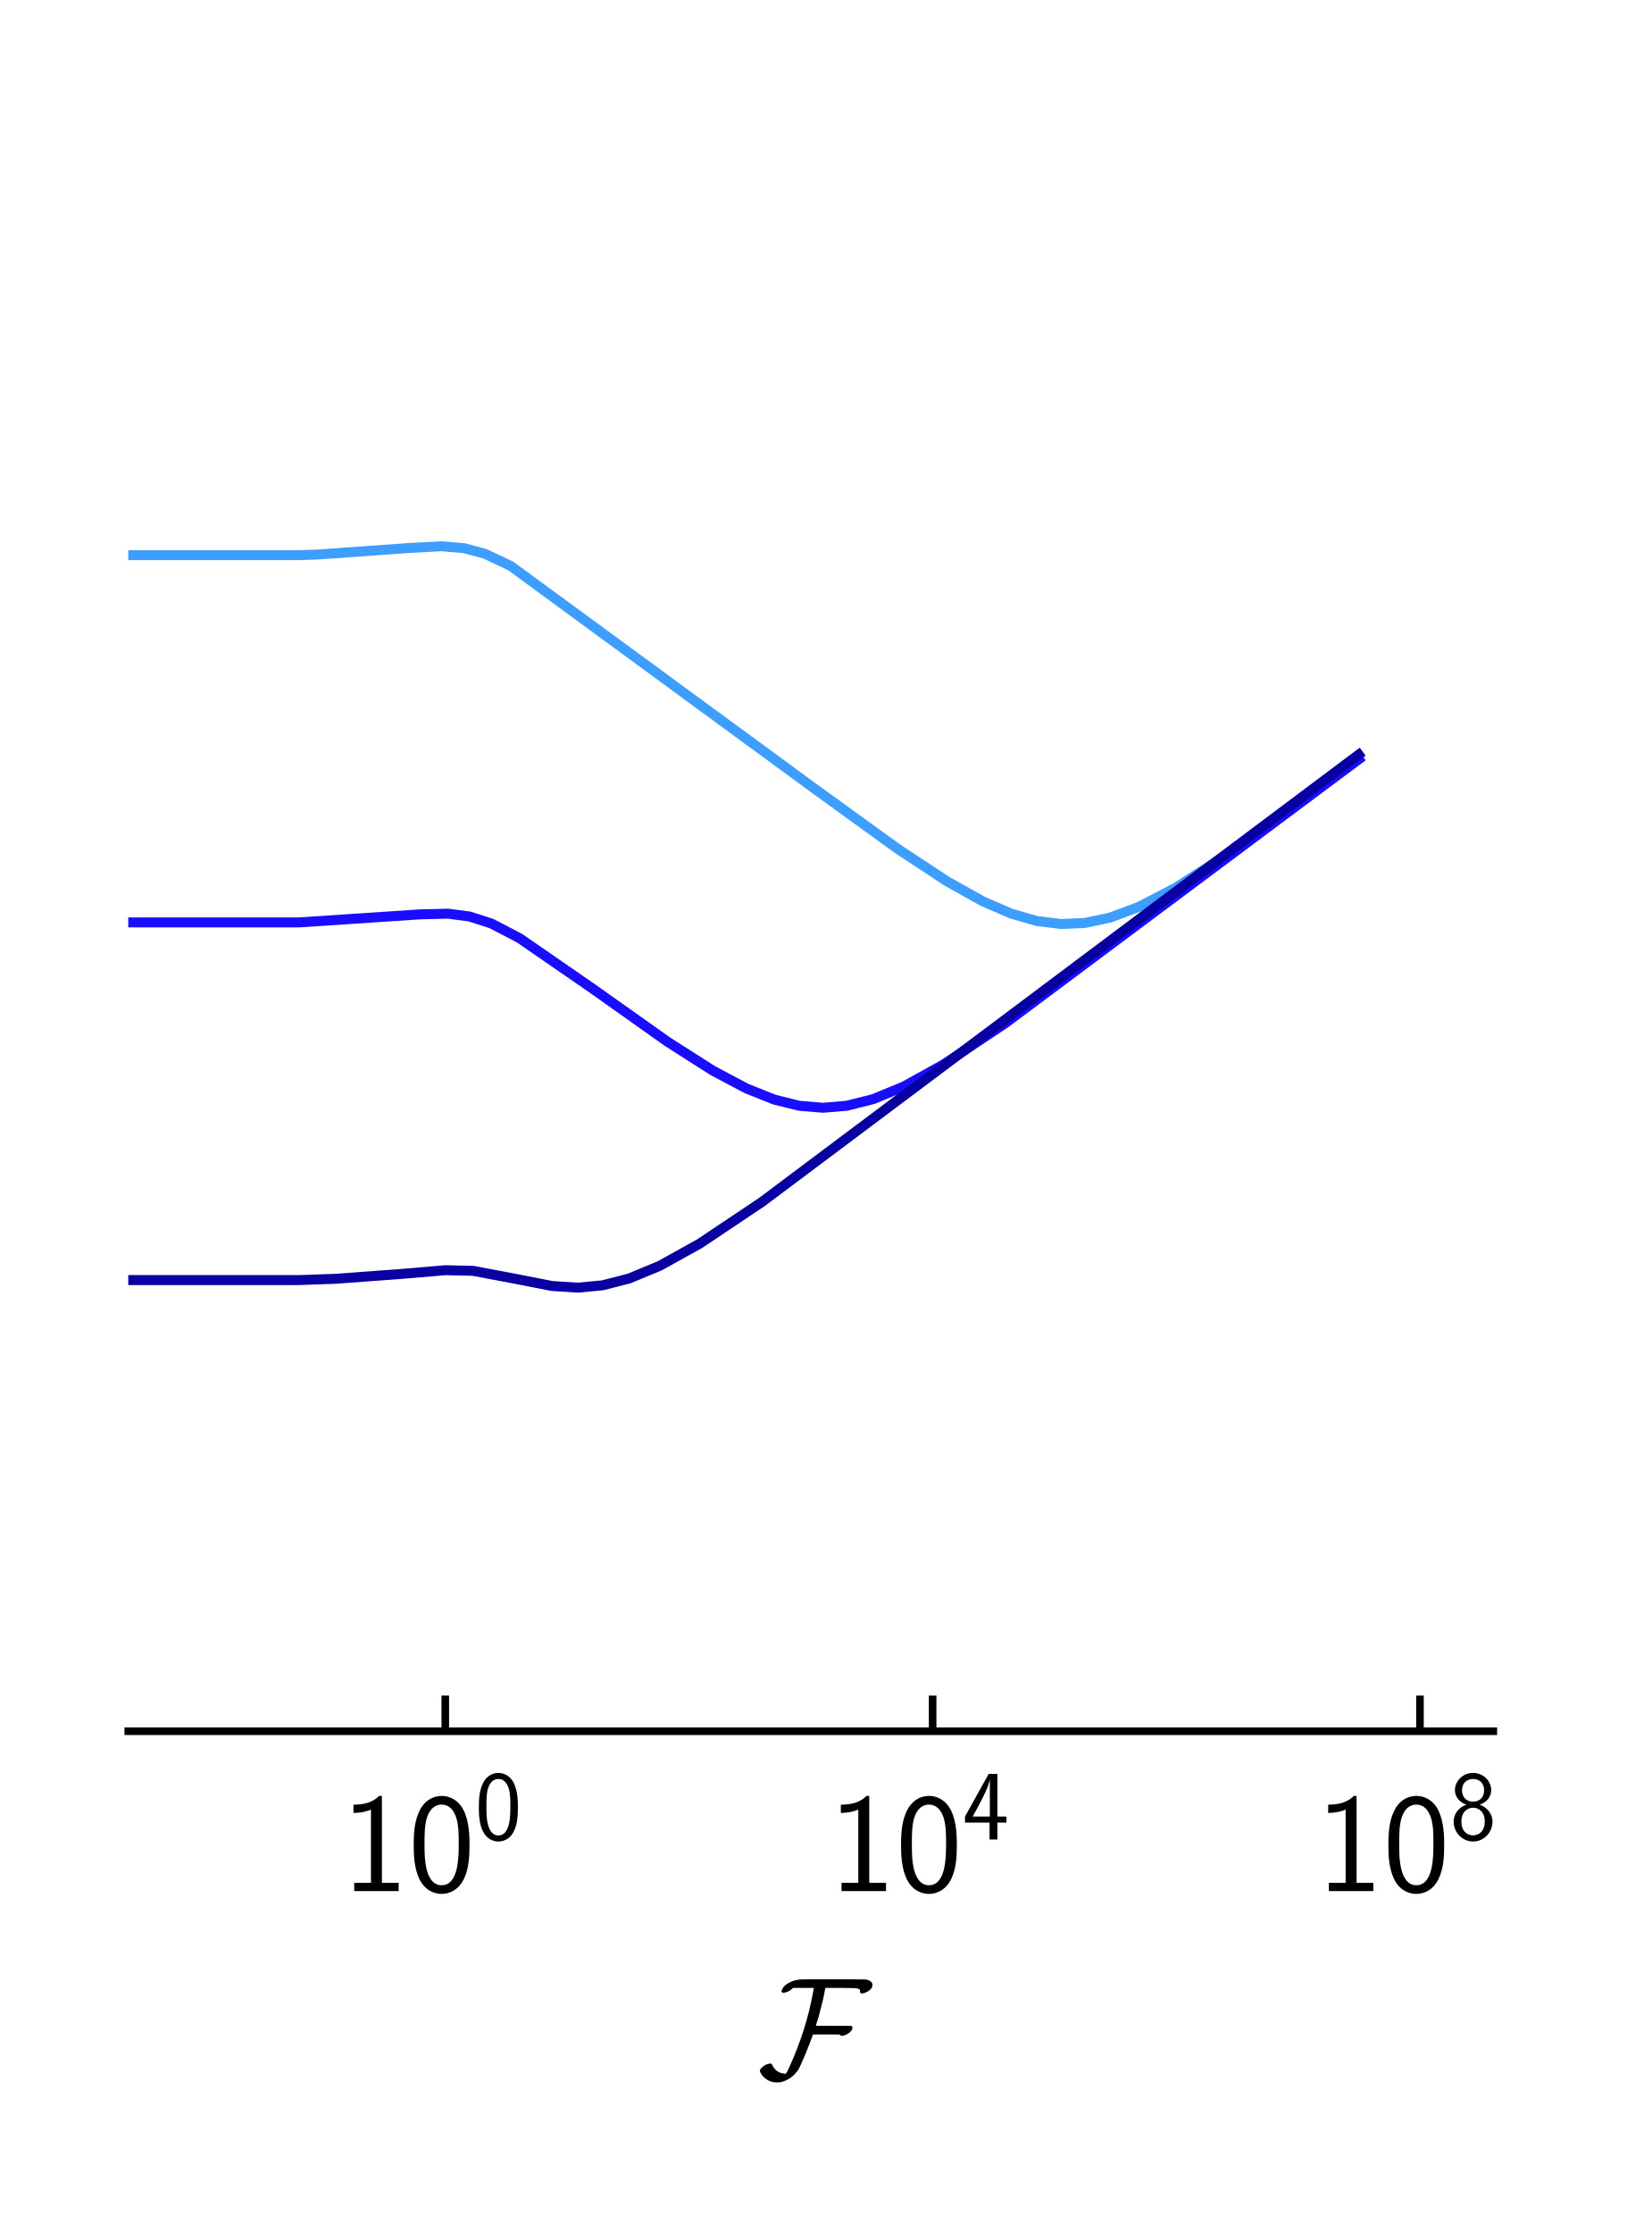
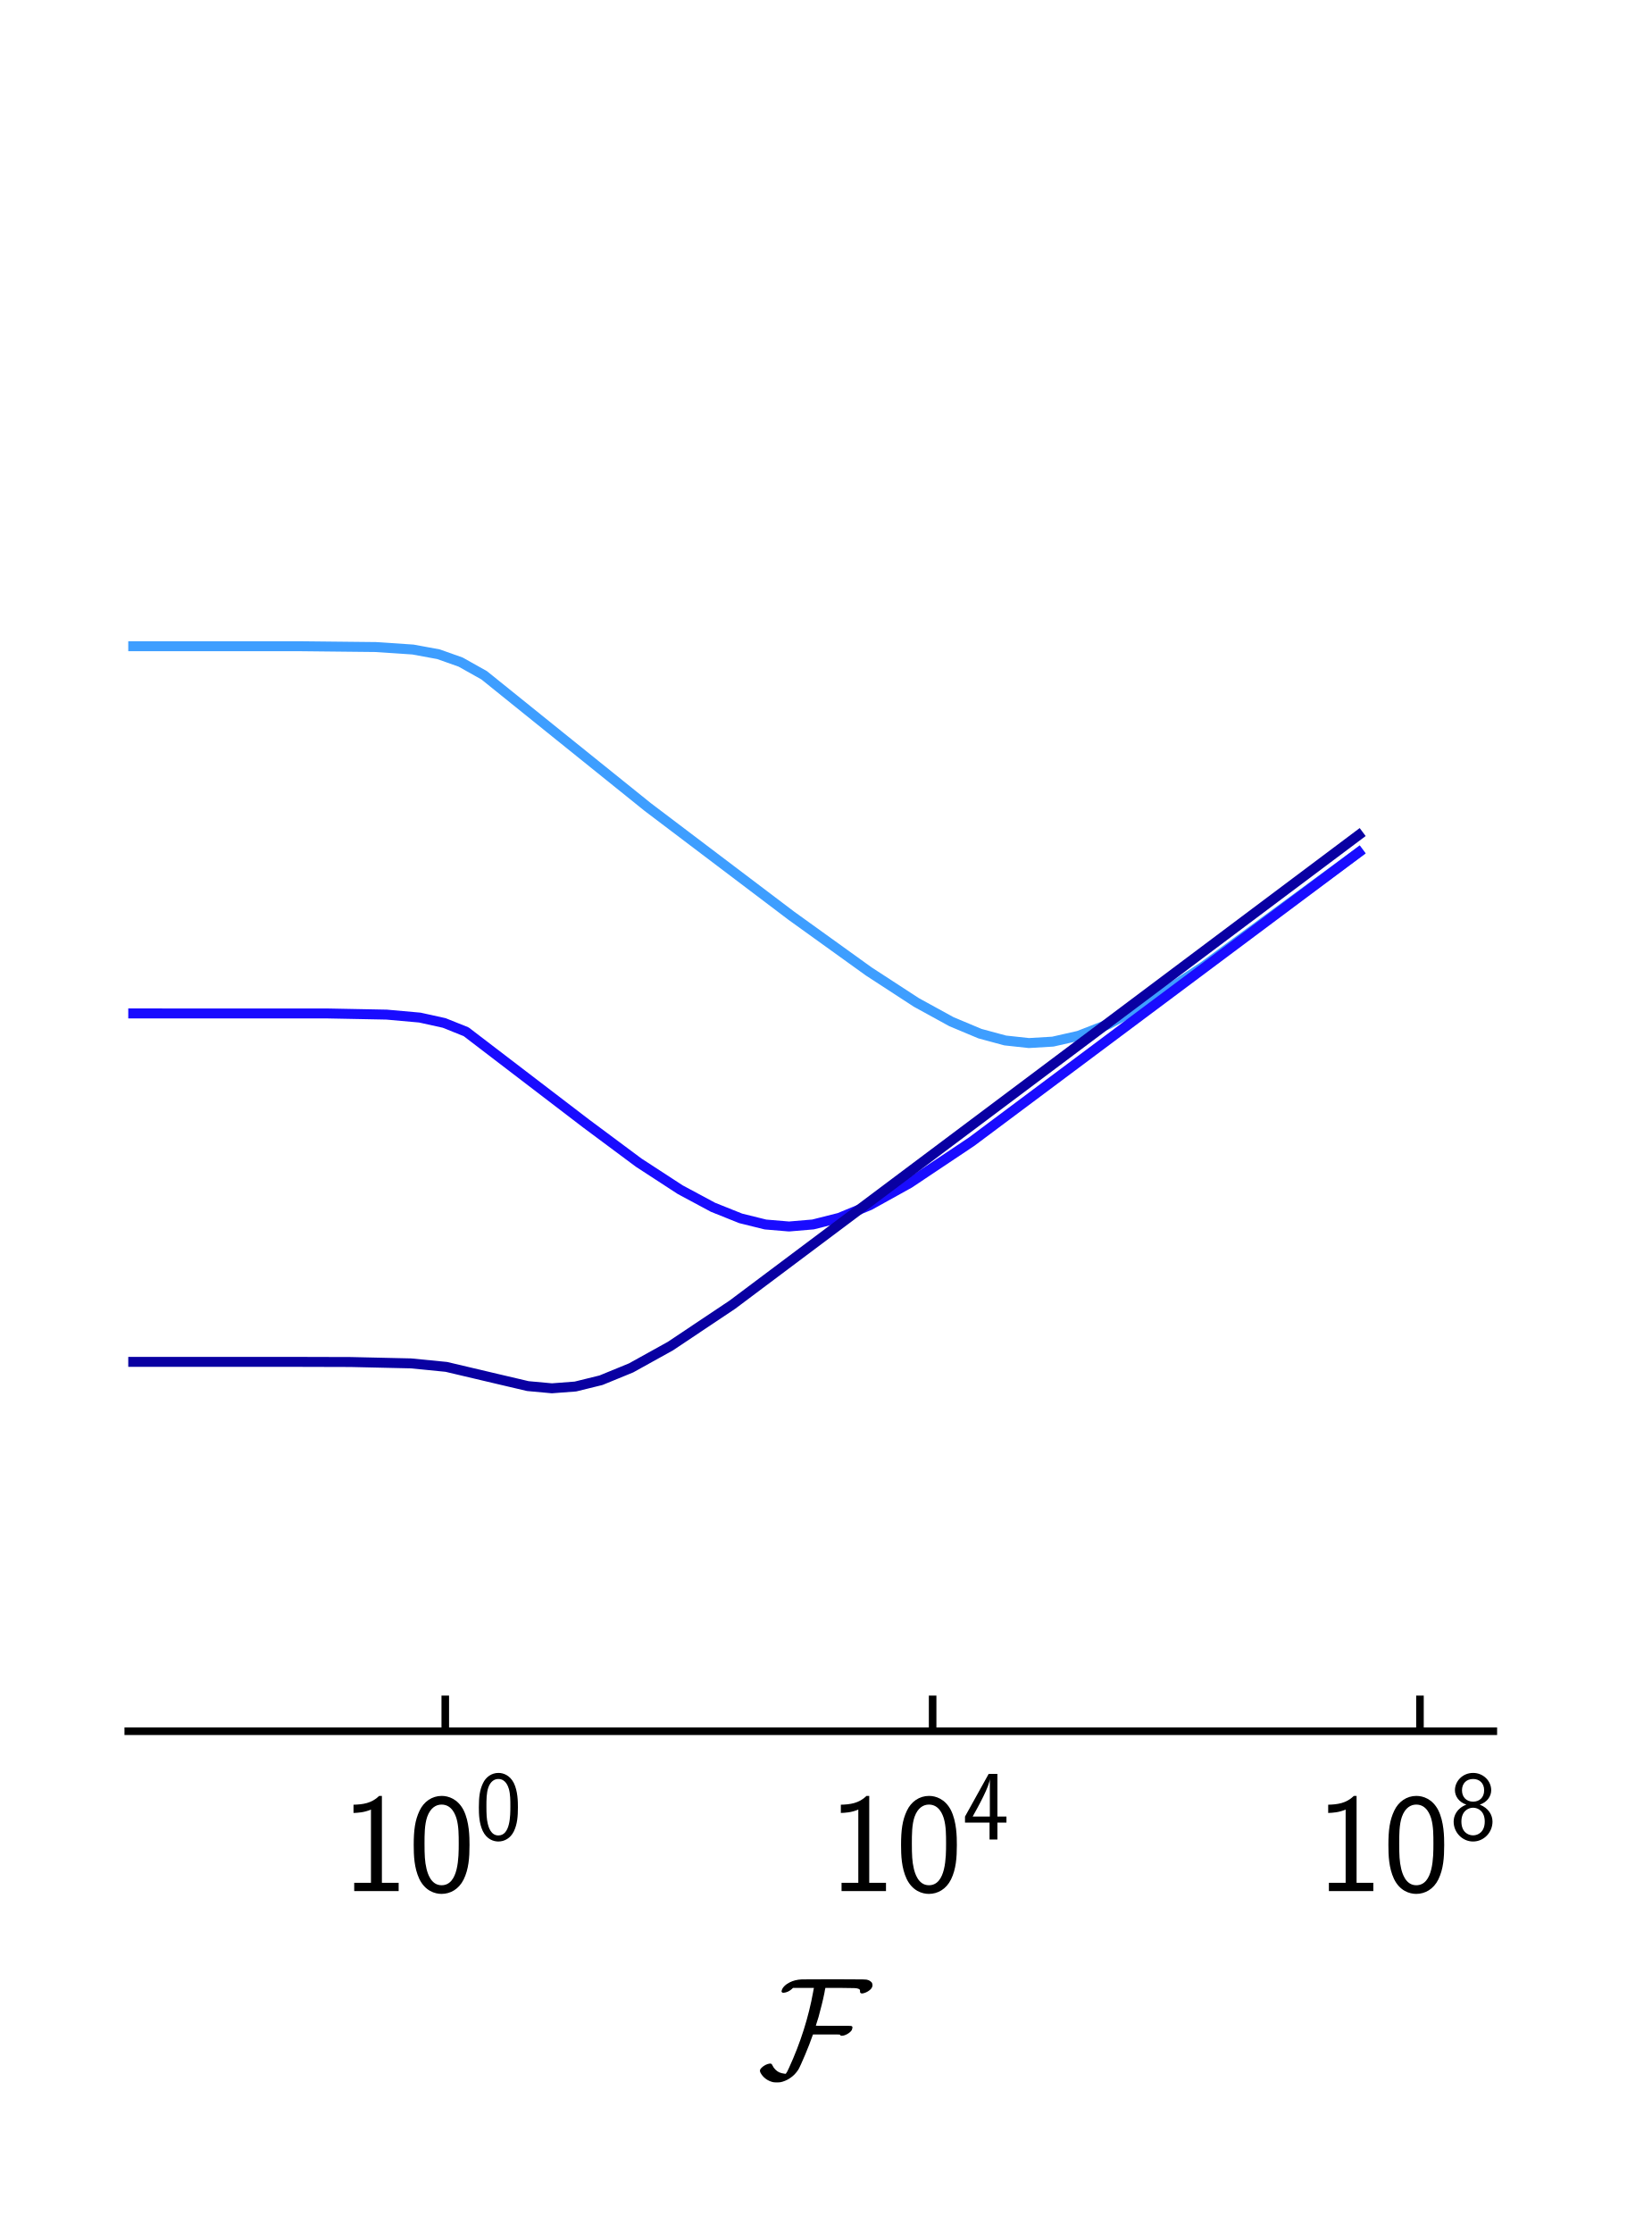
<svg xmlns="http://www.w3.org/2000/svg" xmlns:xlink="http://www.w3.org/1999/xlink" width="92.733pt" height="125.32pt" viewBox="0 0 92.733 125.32" version="1.1">
  <defs>
    <style type="text/css">*{stroke-linejoin: round; stroke-linecap: butt}</style>
  </defs>
  <g id="figure_1">
    <g id="patch_1">
      <path d="M 0 125.32  L 92.733 125.32  L 92.733 0  L 0 0  L 0 125.32  z " style="fill: none" />
    </g>
    <g id="axes_1">
      <g id="patch_2">
        <path d="M 7.2 97.16  L 83.829 97.16  L 83.829 7.2  L 7.2 7.2  L 7.2 97.16  z " style="fill: none" />
      </g>
      <g id="matplotlib.axis_1">
        <g id="xtick_1">
          <g id="line2d_1">
            <defs>
-               <path id="m21352c255e" d="M 0 0  L 0 -2  " style="stroke: #000000; stroke-width: 0.425" />
+               <path id="m2001d8ebe3" d="M 0 0  L 0 -2  " style="stroke: #000000; stroke-width: 0.425" />
            </defs>
            <g>
-               <use xlink:href="#m21352c255e" x="24.996" y="97.16" style="stroke: #000000; stroke-width: 0.425" />
+               <use xlink:href="#m2001d8ebe3" x="24.996" y="97.16" style="stroke: #000000; stroke-width: 0.425" />
            </g>
          </g>
          <g id="text_1">
            <g transform="translate(19.17437 106.1294) scale(0.08 -0.08)">
              <defs>
                <path id="CMSS17-31" d="M 1818 4288  L 1696 4288  C 1350 3949 947 3902 538 3891  L 538 3520  C 723 3526 1024 3539 1325 3673  L 1325 371  L 570 371  L 570 0  L 2573 0  L 2573 371  L 1818 371  L 1818 4288  z " transform="scale(0.015625)" />
                <path id="CMSS17-30" d="M 2758 2073  C 2758 2439 2752 3120 2490 3647  C 2227 4153 1805 4288 1504 4288  C 1069 4288 698 4031 506 3621  C 301 3191 243 2748 243 2073  C 243 1611 262 1046 493 551  C 755 6 1197 -128 1498 -128  C 1894 -128 2278 83 2496 525  C 2720 988 2758 1495 2758 2073  z M 1498 262  C 1011 262 864 821 819 1007  C 742 1328 730 1636 730 2144  C 730 2542 730 2992 851 3345  C 998 3756 1254 3897 1498 3897  C 1971 3897 2125 3422 2176 3255  C 2272 2915 2272 2516 2272 2144  C 2272 1546 2272 262 1498 262  z " transform="scale(0.015625)" />
              </defs>
              <use xlink:href="#CMSS17-31" transform="scale(0.996264)" />
              <use xlink:href="#CMSS17-30" transform="translate(46.84362 0) scale(0.996264)" />
              <use xlink:href="#CMSS17-30" transform="translate(93.68725 36.15364) scale(0.697382)" />
            </g>
          </g>
        </g>
        <g id="xtick_2">
          <g id="line2d_2">
            <g>
-               <use xlink:href="#m21352c255e" x="52.354" y="97.16" style="stroke: #000000; stroke-width: 0.425" />
+               <use xlink:href="#m2001d8ebe3" x="52.354" y="97.16" style="stroke: #000000; stroke-width: 0.425" />
            </g>
          </g>
          <g id="text_2">
            <g transform="translate(46.53172 106.1294) scale(0.08 -0.08)">
              <defs>
                <path id="CMSS17-34" d="M 2253 1088  L 2835 1088  L 2835 1478  L 2253 1478  L 2253 4224  L 1690 4224  L 166 1478  L 166 1088  L 1747 1088  L 1747 0  L 2253 0  L 2253 1088  z M 659 1478  C 1030 2139 1766 3474 1766 3927  L 1766 1478  L 659 1478  z " transform="scale(0.015625)" />
              </defs>
              <use xlink:href="#CMSS17-31" transform="scale(0.996264)" />
              <use xlink:href="#CMSS17-30" transform="translate(46.84362 0) scale(0.996264)" />
              <use xlink:href="#CMSS17-34" transform="translate(93.68725 36.15364) scale(0.697382)" />
            </g>
          </g>
        </g>
        <g id="xtick_3">
          <g id="line2d_3">
            <g>
-               <use xlink:href="#m21352c255e" x="79.711" y="97.16" style="stroke: #000000; stroke-width: 0.425" />
+               <use xlink:href="#m2001d8ebe3" x="79.711" y="97.16" style="stroke: #000000; stroke-width: 0.425" />
            </g>
          </g>
          <g id="text_3">
            <g transform="translate(73.88907 106.1294) scale(0.08 -0.08)">
              <defs>
                <path id="CMSS17-38" d="M 1933 2246  C 2419 2406 2669 2793 2669 3174  C 2669 3774 2157 4288 1504 4288  C 826 4288 333 3755 333 3174  C 333 2799 576 2412 1069 2246  C 442 2003 250 1516 250 1152  C 250 448 819 -128 1498 -128  C 2202 -128 2752 460 2752 1152  C 2752 1574 2502 2022 1933 2246  z M 1504 2438  C 1075 2438 787 2728 787 3167  C 787 3613 1075 3897 1504 3897  C 1901 3897 2214 3639 2214 3167  C 2214 2703 1907 2438 1504 2438  z M 1504 268  C 1139 268 749 518 749 1158  C 749 1817 1184 2048 1498 2048  C 1843 2048 2253 1804 2253 1158  C 2253 492 1830 268 1504 268  z " transform="scale(0.015625)" />
              </defs>
              <use xlink:href="#CMSS17-31" transform="scale(0.996264)" />
              <use xlink:href="#CMSS17-30" transform="translate(46.84362 0) scale(0.996264)" />
              <use xlink:href="#CMSS17-38" transform="translate(93.68725 36.15364) scale(0.697382)" />
            </g>
          </g>
        </g>
        <g id="text_4">
          <g transform="translate(42.53863 116.6094) scale(0.08 -0.08)">
            <defs>
              <path id="ComputerModernSans-Regular10pt-46" d="M 1984 4435  C 1754 4422 1594 4377 1440 4301  C 1248 4205 1114 4070 1082 3942  C 1062 3891 1069 3872 1101 3846  C 1126 3827 1133 3827 1178 3833  C 1242 3840 1286 3853 1363 3885  C 1440 3923 1485 3955 1542 4006  L 1587 4051  L 2061 4051  L 2528 4051  L 2528 4032  C 2522 4025 2509 3949 2496 3872  C 2291 2732 1926 1574 1408 448  C 1338 294 1306 236 1274 198  L 1261 179  L 1203 185  C 1126 192 1037 217 973 243  C 845 300 723 422 659 563  C 640 601 634 614 614 627  C 589 640 582 640 538 640  C 416 627 269 550 173 454  C 90 371 83 326 115 243  C 224 25 435 -141 698 -199  C 768 -212 954 -212 1024 -199  C 1139 -180 1312 -109 1427 -33  C 1600 76 1728 211 1830 371  C 1939 556 2317 1446 2464 1888  L 2490 1952  L 3091 1952  C 3616 1952 3699 1952 3699 1945  C 3699 1939 3712 1926 3725 1913  C 3744 1894 3750 1894 3789 1894  C 3936 1894 4160 2022 4237 2150  C 4250 2176 4269 2246 4269 2278  C 4269 2297 4256 2316 4230 2329  C 4218 2342 4179 2342 3418 2342  C 2656 2342 2618 2342 2618 2355  C 2630 2380 2688 2566 2739 2739  C 2835 3091 2931 3462 3002 3814  C 3021 3929 3040 4032 3046 4038  L 3046 4051  L 3712 4051  C 4422 4045 4435 4045 4531 4013  C 4602 3987 4614 3961 4608 3897  C 4608 3846 4614 3833 4646 3814  C 4666 3801 4672 3801 4717 3801  C 4877 3821 5088 3949 5146 4070  C 5184 4141 5178 4237 5133 4301  C 5107 4333 5037 4384 4979 4403  C 4870 4441 4941 4435 3443 4441  C 2682 4441 2029 4435 1984 4435  z " transform="scale(0.015625)" />
            </defs>
            <use xlink:href="#ComputerModernSans-Regular10pt-46" transform="scale(0.996264)" />
          </g>
        </g>
      </g>
      <g id="matplotlib.axis_2" />
      <g id="line2d_4">
-         <path d="M 76.272 42.598  L 69.046 47.861  L 66.014 49.811  L 63.952 50.886  L 62.315 51.499  L 60.888 51.8  L 59.551 51.857  L 58.214 51.69  L 56.787 51.283  L 55.158 50.578  L 53.146 49.452  L 50.367 47.621  L 45.676 44.226  L 28.674 31.765  L 27.246 31.089  L 26.047 30.763  L 24.786 30.657  L 22.973 30.754  L 17.819 31.122  L 16.789 31.156  L -1 31.156  L -1 31.156  " clip-path="url(#p376c0099a5)" style="fill: none; stroke: #3e9eff; stroke-width: 0.559; stroke-linecap: square" />
+         <path d="M 76.272 47.838  L 67.521 54.266  L 64.333 56.348  L 62.211 57.482  L 60.543 58.131  L 59.102 58.458  L 57.76 58.538  L 56.426 58.393  L 55.011 58.01  L 53.408 57.338  L 51.445 56.261  L 48.774 54.523  L 44.427 51.396  L 36.36 45.291  L 31.414 41.31  L 27.18 37.899  L 25.859 37.158  L 24.616 36.717  L 23.182 36.453  L 21.096 36.313  L 16.789 36.267  L -1 36.267  L -1 36.267  " clip-path="url(#p6de994a5a1)" style="fill: none; stroke: #3e9eff; stroke-width: 0.559; stroke-linecap: square" />
      </g>
      <g id="line2d_5">
-         <path d="M 76.272 42.613  L 56.44 57.418  L 52.958 59.744  L 50.733 60.978  L 49.016 61.685  L 47.55 62.055  L 46.199 62.17  L 44.87 62.058  L 43.474 61.714  L 41.908 61.09  L 40.014 60.085  L 37.477 58.468  L 33.246 55.47  L 29.167 52.654  L 27.594 51.834  L 26.362 51.435  L 25.143 51.277  L 23.569 51.316  L 16.789 51.767  L -1 51.767  L -1 51.767  " clip-path="url(#p376c0099a5)" style="fill: none; stroke: #190cff; stroke-width: 0.559; stroke-linecap: square" />
+         <path d="M 76.272 47.837  L 54.542 64.073  L 51.053 66.404  L 48.825 67.64  L 47.109 68.348  L 45.643 68.718  L 44.294 68.833  L 42.968 68.721  L 41.579 68.377  L 40.03 67.757  L 38.186 66.768  L 35.854 65.25  L 32.902 63.054  L 26.168 57.905  L 24.934 57.41  L 23.569 57.109  L 21.707 56.942  L 18.422 56.878  L -1 56.873  L -1 56.873  " clip-path="url(#p6de994a5a1)" style="fill: none; stroke: #190cff; stroke-width: 0.559; stroke-linecap: square" />
      </g>
      <g id="line2d_6">
-         <path d="M 76.272 42.351  L 42.77 67.458  L 39.272 69.798  L 37.036 71.039  L 35.307 71.755  L 33.82 72.136  L 32.426 72.266  L 30.984 72.172  L 29.134 71.809  L 26.56 71.323  L 25.011 71.286  L 22.548 71.494  L 18.85 71.768  L 16.789 71.84  L -1 71.84  L -1 71.84  " clip-path="url(#p376c0099a5)" style="fill: none; stroke: #0900a2; stroke-width: 0.559; stroke-linecap: square" />
+         <path d="M 76.272 46.864  L 41.116 73.218  L 37.634 75.545  L 35.426 76.769  L 33.737 77.461  L 32.303 77.814  L 30.981 77.914  L 29.631 77.79  L 27.918 77.388  L 25.056 76.712  L 23.069 76.516  L 19.684 76.439  L 16.789 76.431  L -1 76.431  L -1 76.431  " clip-path="url(#p6de994a5a1)" style="fill: none; stroke: #0900a2; stroke-width: 0.559; stroke-linecap: square" />
      </g>
      <g id="patch_3">
        <path d="M 7.2 97.16  L 83.829 97.16  " style="fill: none; stroke: #000000; stroke-width: 0.425; stroke-linejoin: miter; stroke-linecap: square" />
      </g>
    </g>
  </g>
  <defs>
-     <clipPath id="p376c0099a5">
+     <clipPath id="p6de994a5a1">
      <rect x="7.2" y="7.2" width="76.629" height="89.96" />
    </clipPath>
  </defs>
</svg>
